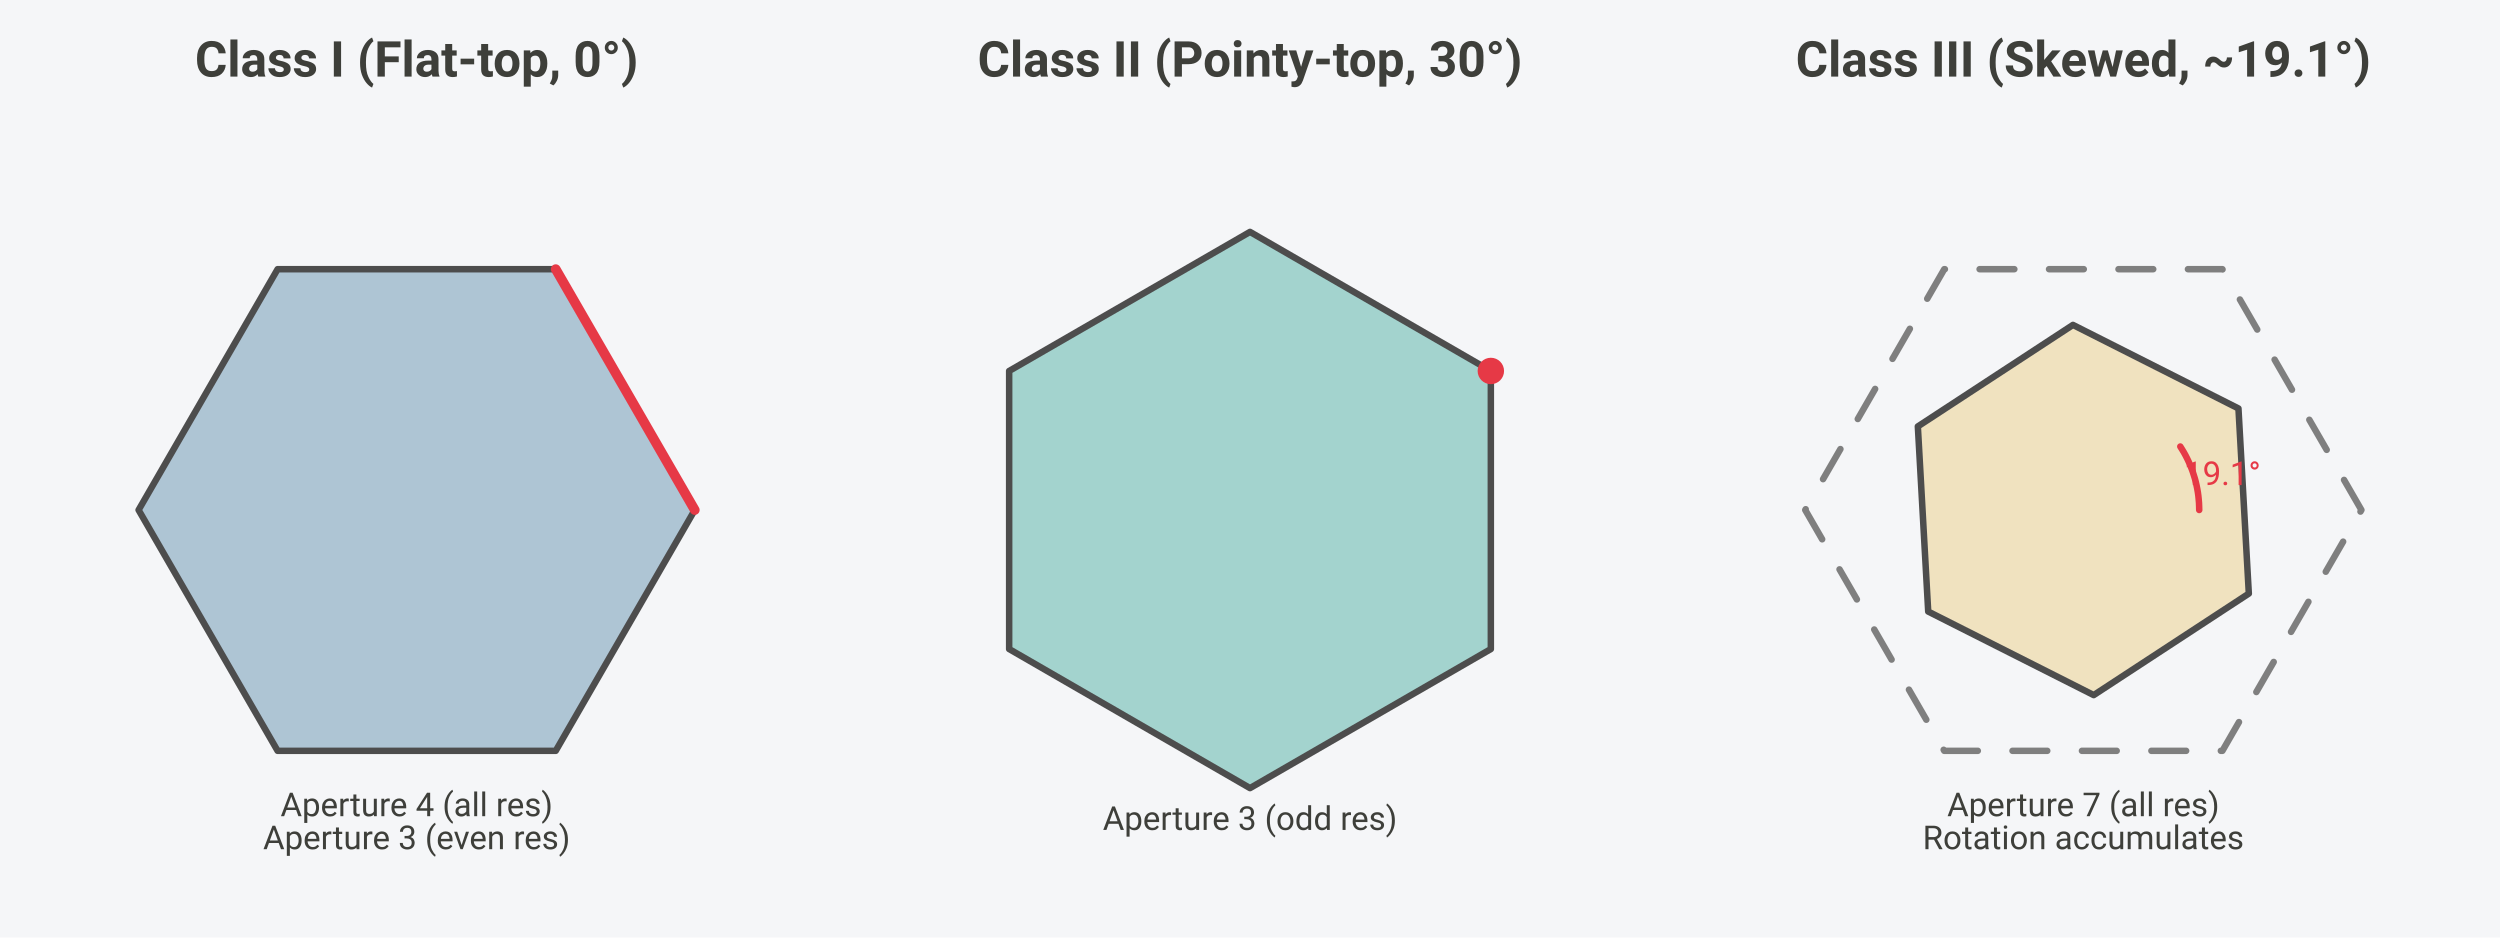
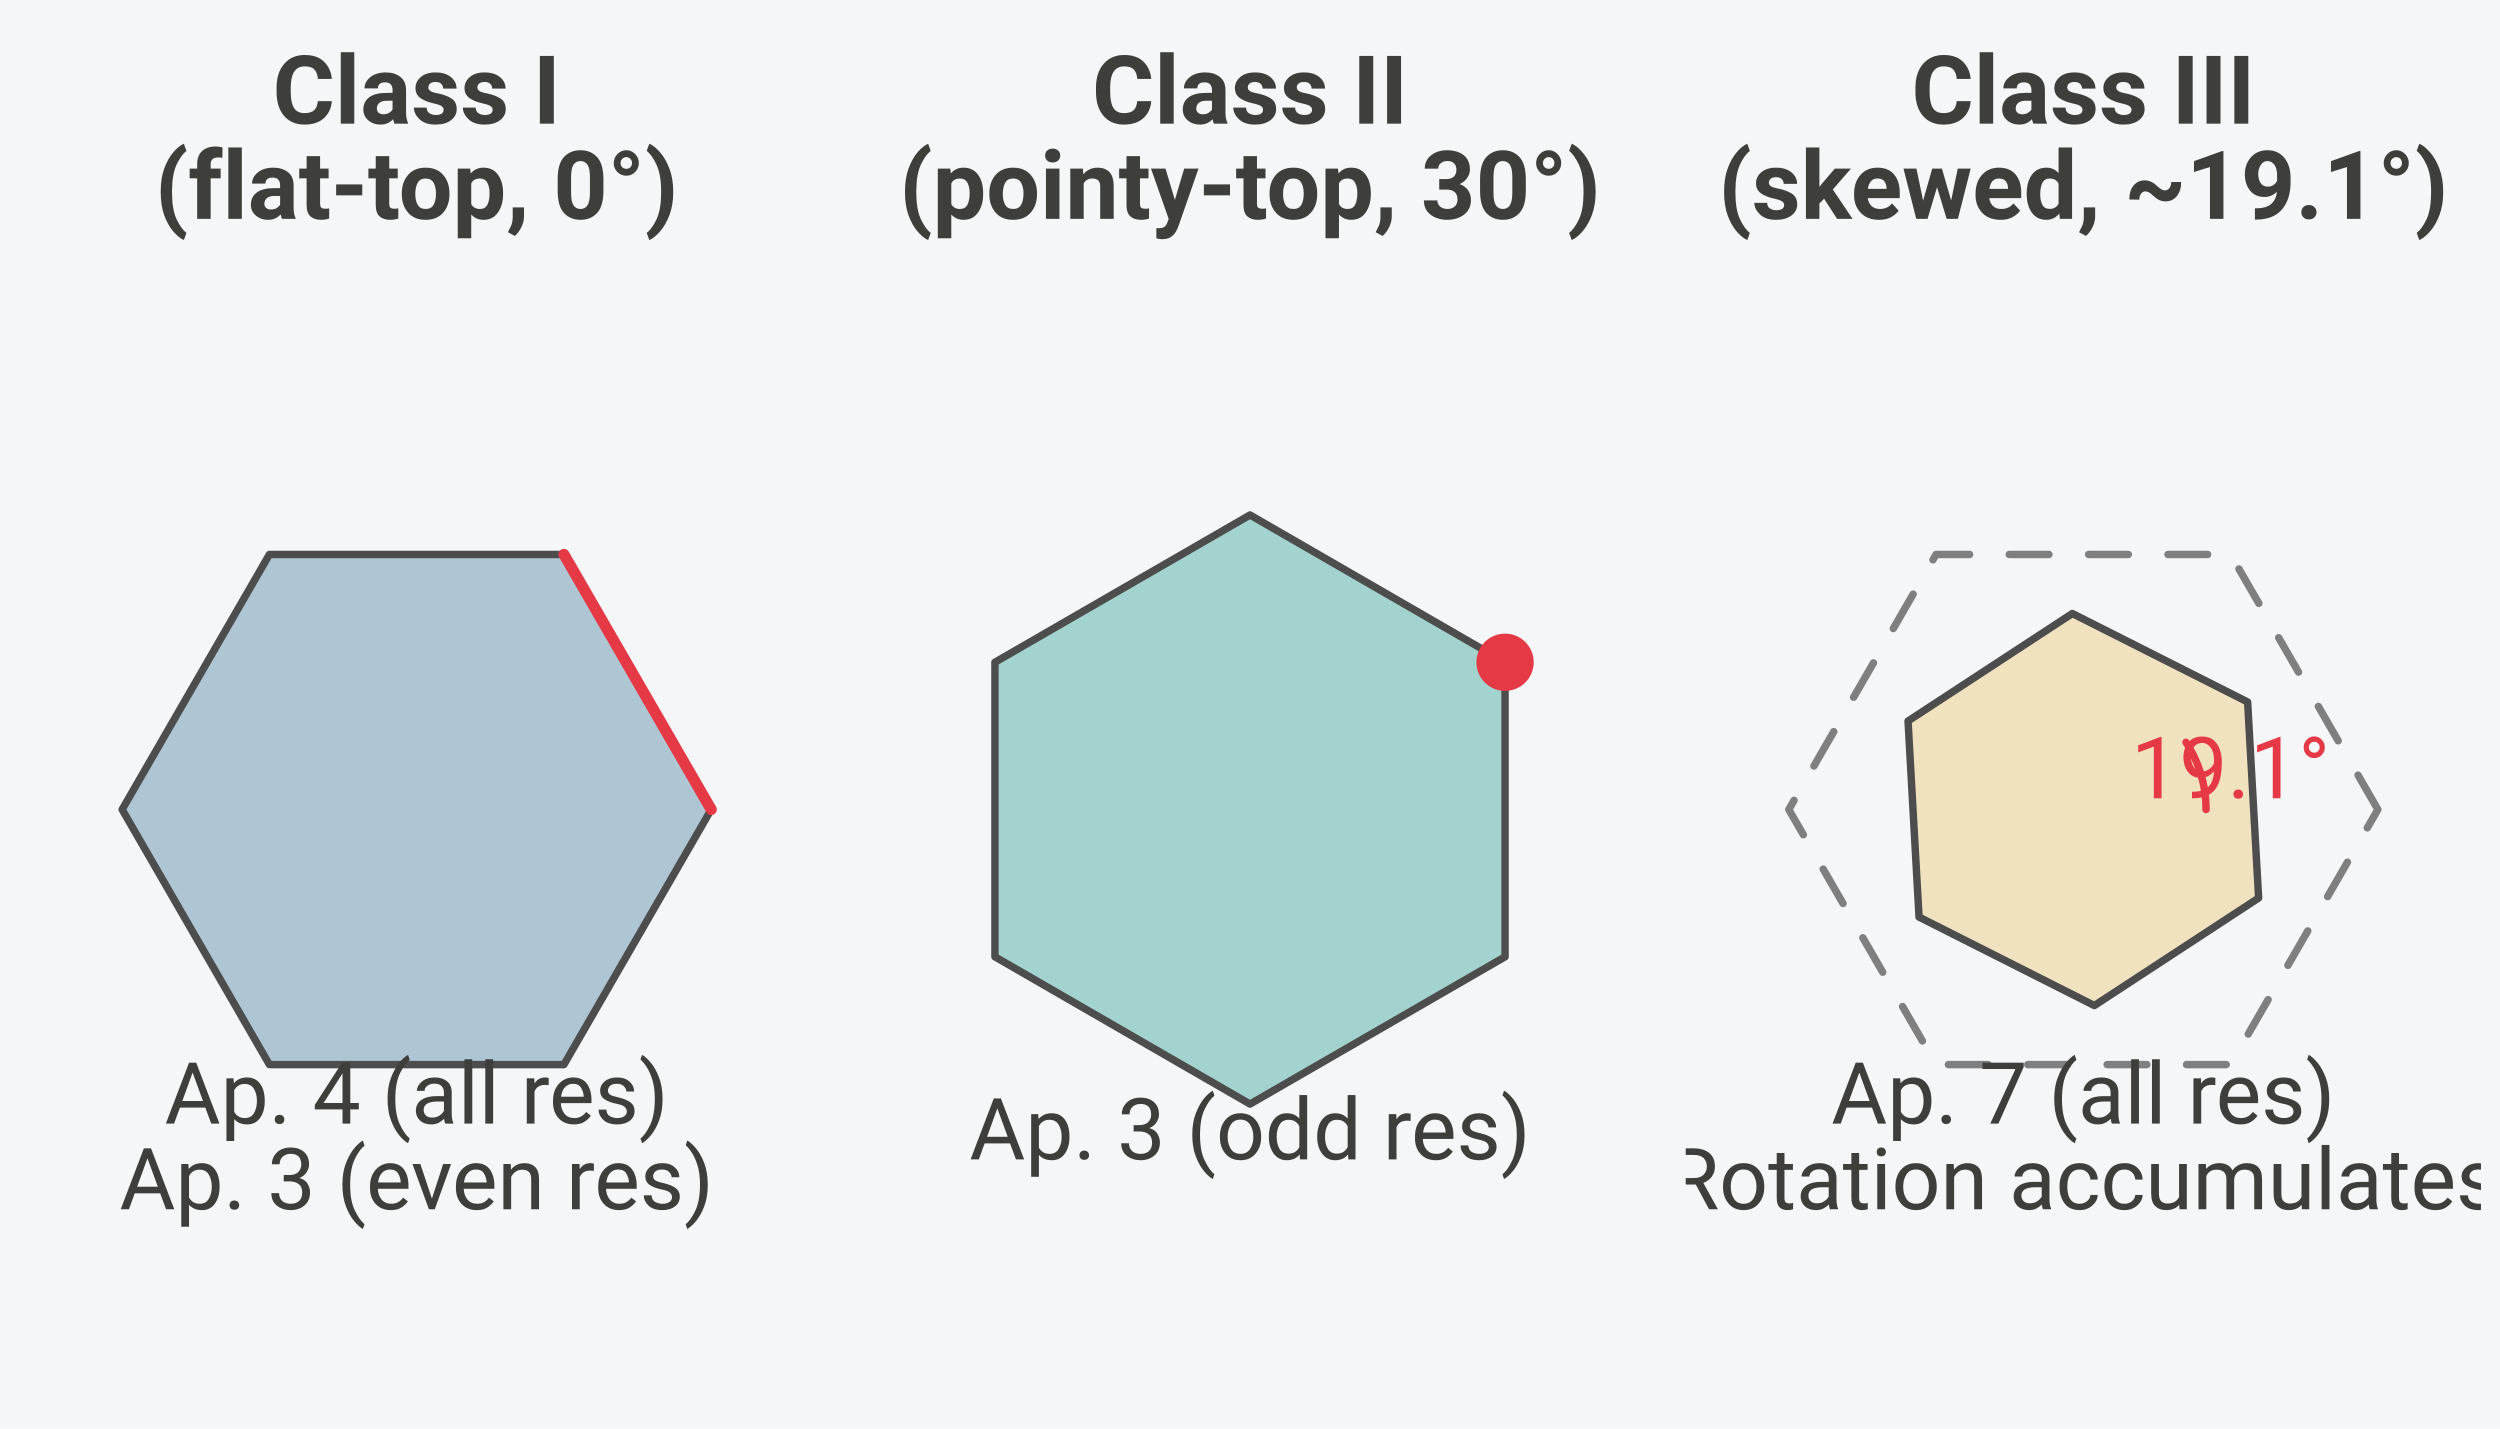
- <svg xmlns="http://www.w3.org/2000/svg" width="576.00pt" height="216.00pt" viewBox="0 0 576.00 216.00">
+ <svg xmlns="http://www.w3.org/2000/svg" width="504.00pt" height="288.00pt" viewBox="0 0 504.00 288.00">
  <g class="svglite">
    <defs>
      <style type="text/css">
    /* theme-aware-processed */
    .svglite line, .svglite polyline, .svglite polygon, .svglite path, .svglite circle {
      fill: none;
      stroke: #3E3F3A;
      stroke-linecap: round;
      stroke-linejoin: round;
      stroke-miterlimit: 10.00;
    }
    .svglite &gt; g &gt; rect {
      fill: none;
      stroke: #3E3F3A;
      stroke-linecap: round;
      stroke-linejoin: round;
      stroke-miterlimit: 10.00;
    }
    .svglite text {
      white-space: pre;
      fill: #3E3F3A;
    }
    .svglite g.glyphgroup path {
      fill: inherit;
      stroke: none;
    }
  </style>
    </defs>
    <rect class="svg-bg" width="100%" height="100%" style="stroke: none; fill: #F5F6F8;" />
    <defs>
-       <clipPath id="cpMC4wMHw1NzYuMDB8MC4wMHwyMTYuMDA=">
-         <rect x="0.00" y="0.00" width="576.00" height="216.00" />
+       <clipPath id="cpMC4wMHw1MDQuMDB8MC4wMHwyODguMDA=">
+         <rect x="0.00" y="0.00" width="504.00" height="288.00" />
      </clipPath>
    </defs>
-     <g clip-path="url(#cpMC4wMHw1NzYuMDB8MC4wMHwyMTYuMDA=)">
+     <g clip-path="url(#cpMC4wMHw1MDQuMDB8MC4wMHwyODguMDA=)">
</g>
    <defs>
-       <clipPath id="cpMC4wMHwxOTIuMDB8MC4wMHwyMTYuMDA=">
-         <rect x="0.00" y="0.00" width="192.00" height="216.00" />
+       <clipPath id="cpMC4wMHwxNjguMDB8MC4wMHwyODguMDA=">
+         <rect x="0.00" y="0.00" width="168.00" height="288.00" />
      </clipPath>
    </defs>
-     <g clip-path="url(#cpMC4wMHwxOTIuMDB8MC4wMHwyMTYuMDA=)">
-       <text x="96.00" y="17.65" text-anchor="middle" style="font-size: 0.95em; font-weight: bold; font-family: &quot;Roboto&quot;, -apple-system, BlinkMacSystemFont, &quot;Segoe UI&quot;, system-ui, sans-serif;">Class I (Flat-top, 0°)</text>
+     <g clip-path="url(#cpMC4wMHwxNjguMDB8MC4wMHwyODguMDA=)">
+       <text x="84.00" y="24.93" text-anchor="middle" style="font-size: 1.6em; font-weight: bold; font-family: &quot;Roboto&quot;, -apple-system, BlinkMacSystemFont, &quot;Segoe UI&quot;, system-ui, sans-serif;">Class I</text>
+       <text x="84.00" y="44.13" text-anchor="middle" style="font-size: 1.6em; font-weight: bold; font-family: &quot;Roboto&quot;, -apple-system, BlinkMacSystemFont, &quot;Segoe UI&quot;, system-ui, sans-serif;">(flat-top, 0°)</text>
    </g>
    <defs>
-       <clipPath id="cpOS41MHwxODIuNTB8MjguNTF8MjA2LjUw">
-         <rect x="9.50" y="28.51" width="172.99" height="177.98" />
+       <clipPath id="cpMy44NHwxNjQuMTZ8NTcuNjB8MjY4Ljgw">
+         <rect x="3.84" y="57.60" width="160.32" height="211.20" />
      </clipPath>
    </defs>
-     <g clip-path="url(#cpOS41MHwxODIuNTB8MjguNTF8MjA2LjUw)">
-       <polygon points="160.07,117.50 128.04,62.02 63.96,62.02 31.93,117.50 63.96,172.99 128.04,172.99 160.07,117.50 " style="stroke-width: 1.50; stroke: #4D4D4D; fill: #457B9D; fill-opacity: 0.40;" />
-       <polyline points="160.07,117.50 128.04,62.02 " style="stroke-width: 2.25; stroke: #E63946;" />
-       <text x="96.00" y="188.05" text-anchor="middle" style="font-size: 0.634em; font-family: &quot;Roboto&quot;, -apple-system, BlinkMacSystemFont, &quot;Segoe UI&quot;, system-ui, sans-serif;">Aperture 4 (all res)</text>
-       <text x="96.00" y="195.65" text-anchor="middle" style="font-size: 0.634em; font-family: &quot;Roboto&quot;, -apple-system, BlinkMacSystemFont, &quot;Segoe UI&quot;, system-ui, sans-serif;">Aperture 3 (even res)</text>
+     <g clip-path="url(#cpMy44NHwxNjQuMTZ8NTcuNjB8MjY4Ljgw)">
+       <polygon points="143.38,163.20 113.69,111.78 54.31,111.78 24.62,163.20 54.31,214.62 113.69,214.62 143.38,163.20 " style="stroke-width: 1.50; stroke: #4D4D4D; fill: #457B9D; fill-opacity: 0.40;" />
+       <polyline points="143.38,163.20 113.69,111.78 " style="stroke-width: 2.25; stroke: #E63946;" />
+       <text x="84.00" y="226.51" text-anchor="middle" style="font-size: 1.44em; font-family: &quot;Roboto&quot;, -apple-system, BlinkMacSystemFont, &quot;Segoe UI&quot;, system-ui, sans-serif;">Ap. 4 (all res)</text>
+       <text x="84.00" y="243.79" text-anchor="middle" style="font-size: 1.44em; font-family: &quot;Roboto&quot;, -apple-system, BlinkMacSystemFont, &quot;Segoe UI&quot;, system-ui, sans-serif;">Ap. 3 (even res)</text>
    </g>
    <defs>
-       <clipPath id="cpMjAxLjUwfDM3NC41MHwyOC41MXwyMDYuNTA=">
-         <rect x="201.50" y="28.51" width="172.99" height="177.98" />
+       <clipPath id="cpMTcxLjg0fDMzMi4xNnw1Ny42MHwyNjguODA=">
+         <rect x="171.84" y="57.60" width="160.32" height="211.20" />
      </clipPath>
    </defs>
-     <g clip-path="url(#cpMjAxLjUwfDM3NC41MHwyOC41MXwyMDYuNTA=)">
+     <g clip-path="url(#cpMTcxLjg0fDMzMi4xNnw1Ny42MHwyNjguODA=)">
</g>
    <defs>
-       <clipPath id="cpMTkyLjAwfDM4NC4wMHwwLjAwfDIxNi4wMA==">
-         <rect x="192.00" y="0.00" width="192.00" height="216.00" />
+       <clipPath id="cpMTY4LjAwfDMzNi4wMHwwLjAwfDI4OC4wMA==">
+         <rect x="168.00" y="0.00" width="168.00" height="288.00" />
      </clipPath>
    </defs>
-     <g clip-path="url(#cpMTkyLjAwfDM4NC4wMHwwLjAwfDIxNi4wMA==)">
-       <text x="288.00" y="17.65" text-anchor="middle" style="font-size: 0.95em; font-weight: bold; font-family: &quot;Roboto&quot;, -apple-system, BlinkMacSystemFont, &quot;Segoe UI&quot;, system-ui, sans-serif;">Class II (Pointy-top, 30°)</text>
+     <g clip-path="url(#cpMTY4LjAwfDMzNi4wMHwwLjAwfDI4OC4wMA==)">
+       <text x="252.00" y="24.93" text-anchor="middle" style="font-size: 1.6em; font-weight: bold; font-family: &quot;Roboto&quot;, -apple-system, BlinkMacSystemFont, &quot;Segoe UI&quot;, system-ui, sans-serif;">Class II</text>
+       <text x="252.00" y="44.13" text-anchor="middle" style="font-size: 1.6em; font-weight: bold; font-family: &quot;Roboto&quot;, -apple-system, BlinkMacSystemFont, &quot;Segoe UI&quot;, system-ui, sans-serif;">(pointy-top, 30°)</text>
    </g>
-     <g clip-path="url(#cpMjAxLjUwfDM3NC41MHwyOC41MXwyMDYuNTA=)">
-       <polygon points="343.49,85.47 288.00,53.43 232.51,85.47 232.51,149.54 288.00,181.58 343.49,149.54 343.49,85.47 " style="stroke-width: 1.50; stroke: #4D4D4D; fill: #2A9D8F; fill-opacity: 0.40;" />
-       <circle cx="343.49" cy="85.47" r="2.67" style="stroke-width: 0.75; stroke: #E63946; fill: #E63946;" />
-       <text x="288.00" y="191.22" text-anchor="middle" style="font-size: 0.634em; font-family: &quot;Roboto&quot;, -apple-system, BlinkMacSystemFont, &quot;Segoe UI&quot;, system-ui, sans-serif;">Aperture 3 (odd res)</text>
+     <g clip-path="url(#cpMTcxLjg0fDMzMi4xNnw1Ny42MHwyNjguODA=)">
+       <polygon points="303.42,133.51 252.00,103.82 200.58,133.51 200.58,192.89 252.00,222.58 303.42,192.89 303.42,133.51 " style="stroke-width: 1.50; stroke: #4D4D4D; fill: #2A9D8F; fill-opacity: 0.40;" />
+       <circle cx="303.42" cy="133.51" r="5.40" style="stroke-width: 0.75; stroke: #E63946; fill: #E63946;" />
+       <text x="252.00" y="233.73" text-anchor="middle" style="font-size: 1.44em; font-family: &quot;Roboto&quot;, -apple-system, BlinkMacSystemFont, &quot;Segoe UI&quot;, system-ui, sans-serif;">Ap. 3 (odd res)</text>
    </g>
    <defs>
-       <clipPath id="cpMzkzLjUwfDU2Ni41MHwyOC41MXwyMDYuNTA=">
-         <rect x="393.50" y="28.51" width="172.99" height="177.98" />
+       <clipPath id="cpMzM5Ljg0fDUwMC4xNnw1Ny42MHwyNjguODA=">
+         <rect x="339.84" y="57.60" width="160.32" height="211.20" />
      </clipPath>
    </defs>
-     <g clip-path="url(#cpMzkzLjUwfDU2Ni41MHwyOC41MXwyMDYuNTA=)">
+     <g clip-path="url(#cpMzM5Ljg0fDUwMC4xNnw1Ny42MHwyNjguODA=)">
</g>
    <defs>
-       <clipPath id="cpMzg0LjAwfDU3Ni4wMHwwLjAwfDIxNi4wMA==">
-         <rect x="384.00" y="0.00" width="192.00" height="216.00" />
+       <clipPath id="cpMzM2LjAwfDUwNC4wMHwwLjAwfDI4OC4wMA==">
+         <rect x="336.00" y="0.00" width="168.00" height="288.00" />
      </clipPath>
    </defs>
-     <g clip-path="url(#cpMzg0LjAwfDU3Ni4wMHwwLjAwfDIxNi4wMA==)">
-       <text x="480.00" y="17.65" text-anchor="middle" style="font-size: 0.95em; font-weight: bold; font-family: &quot;Roboto&quot;, -apple-system, BlinkMacSystemFont, &quot;Segoe UI&quot;, system-ui, sans-serif;">Class III (Skewed, ~19.1°)</text>
+     <g clip-path="url(#cpMzM2LjAwfDUwNC4wMHwwLjAwfDI4OC4wMA==)">
+       <text x="420.00" y="24.93" text-anchor="middle" style="font-size: 1.6em; font-weight: bold; font-family: &quot;Roboto&quot;, -apple-system, BlinkMacSystemFont, &quot;Segoe UI&quot;, system-ui, sans-serif;">Class III</text>
+       <text x="420.00" y="44.13" text-anchor="middle" style="font-size: 1.6em; font-weight: bold; font-family: &quot;Roboto&quot;, -apple-system, BlinkMacSystemFont, &quot;Segoe UI&quot;, system-ui, sans-serif;">(skewed, ~19.1°)</text>
    </g>
-     <g clip-path="url(#cpMzkzLjUwfDU2Ni41MHwyOC41MXwyMDYuNTA=)">
-       <polygon points="544.07,117.50 512.04,62.02 447.96,62.02 415.93,117.50 447.96,172.99 512.04,172.99 544.07,117.50 " style="stroke-width: 1.50; stroke: #7F7F7F; stroke-dasharray: 8.00,8.00;" />
-       <polygon points="515.74,94.11 477.61,74.86 441.87,98.25 444.26,140.90 482.39,160.15 518.13,136.76 515.74,94.11 " style="stroke-width: 1.50; stroke: #4D4D4D; fill: #E9C46A; fill-opacity: 0.40;" />
-       <polyline points="506.70,117.50 506.68,116.69 506.65,115.88 506.58,115.06 506.50,114.25 506.39,113.45 506.25,112.64 506.09,111.85 505.91,111.05 505.70,110.27 505.46,109.49 505.21,108.71 504.93,107.95 504.62,107.19 504.30,106.45 503.95,105.71 503.58,104.98 503.19,104.27 502.77,103.57 502.34,102.88 " style="stroke-width: 1.50; stroke: #E63946;" />
-       <text x="512.04" y="111.76" text-anchor="middle" style="font-size: 0.634em;fill: #E63946; font-family: &quot;Roboto&quot;, -apple-system, BlinkMacSystemFont, &quot;Segoe UI&quot;, system-ui, sans-serif;">19.1°</text>
-       <text x="480.00" y="188.05" text-anchor="middle" style="font-size: 0.634em; font-family: &quot;Roboto&quot;, -apple-system, BlinkMacSystemFont, &quot;Segoe UI&quot;, system-ui, sans-serif;">Aperture 7 (all res)</text>
-       <text x="480.00" y="195.65" text-anchor="middle" style="font-size: 0.634em; font-family: &quot;Roboto&quot;, -apple-system, BlinkMacSystemFont, &quot;Segoe UI&quot;, system-ui, sans-serif;">Rotation accumulates</text>
+     <g clip-path="url(#cpMzM5Ljg0fDUwMC4xNnw1Ny42MHwyNjguODA=)">
+       <polygon points="479.38,163.20 449.69,111.78 390.31,111.78 360.62,163.20 390.31,214.62 449.69,214.62 479.38,163.20 " style="stroke-width: 1.50; stroke: #7F7F7F; stroke-dasharray: 8.00,8.00;" />
+       <polygon points="453.12,141.52 417.78,123.68 384.66,145.36 386.88,184.88 422.22,202.72 455.34,181.04 453.12,141.52 " style="stroke-width: 1.50; stroke: #4D4D4D; fill: #E9C46A; fill-opacity: 0.40;" />
+       <polyline points="444.74,163.20 444.73,162.45 444.69,161.69 444.64,160.94 444.56,160.19 444.45,159.44 444.33,158.70 444.18,157.96 444.01,157.22 443.81,156.49 443.60,155.77 443.36,155.05 443.10,154.34 442.82,153.64 442.52,152.95 442.20,152.27 441.85,151.60 441.49,150.94 441.10,150.29 440.70,149.65 " style="stroke-width: 1.50; stroke: #E63946;" />
+       <text x="449.69" y="160.93" text-anchor="middle" style="font-size: 1.44em;fill: #E63946; font-family: &quot;Roboto&quot;, -apple-system, BlinkMacSystemFont, &quot;Segoe UI&quot;, system-ui, sans-serif;">19.1°</text>
+       <text x="420.00" y="226.51" text-anchor="middle" style="font-size: 1.44em; font-family: &quot;Roboto&quot;, -apple-system, BlinkMacSystemFont, &quot;Segoe UI&quot;, system-ui, sans-serif;">Ap. 7 (all res)</text>
+       <text x="420.00" y="243.79" text-anchor="middle" style="font-size: 1.44em; font-family: &quot;Roboto&quot;, -apple-system, BlinkMacSystemFont, &quot;Segoe UI&quot;, system-ui, sans-serif;">Rotation accumulates</text>
    </g>
  </g>
</svg>
